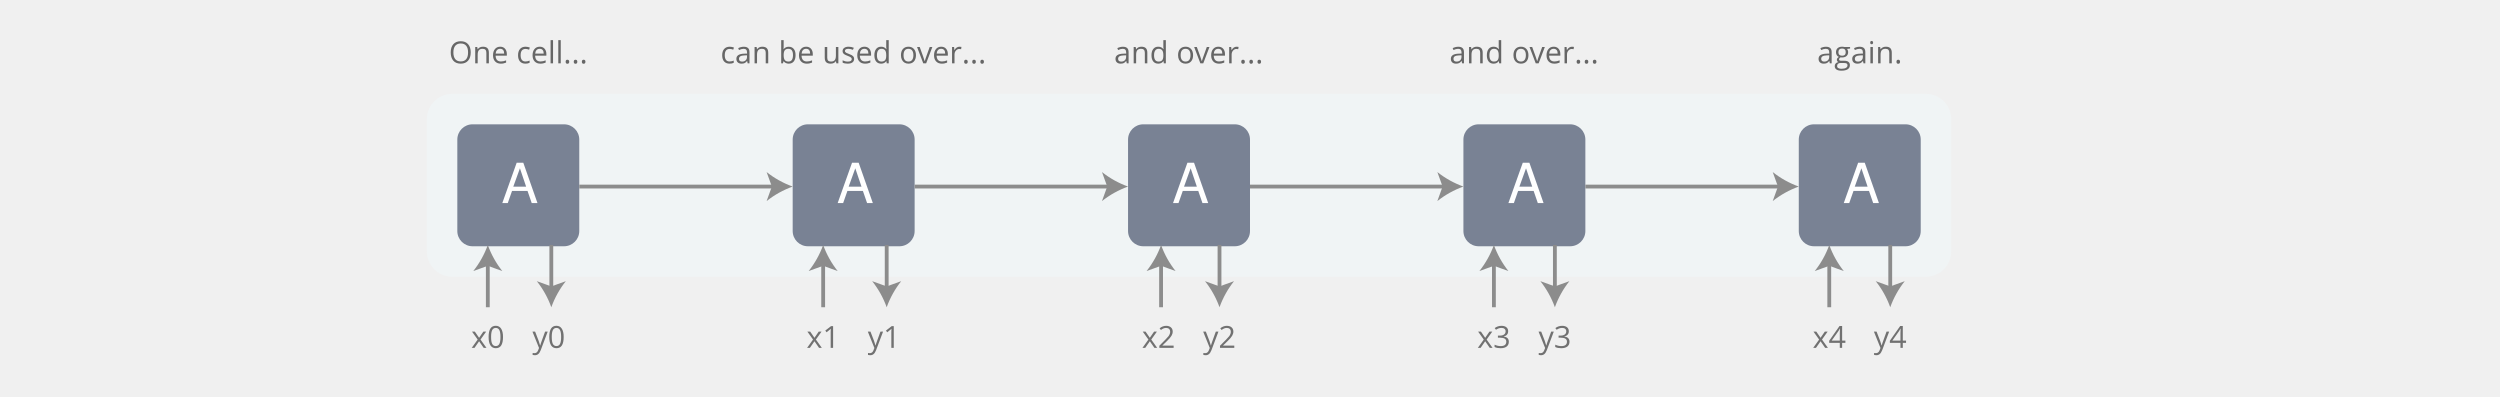
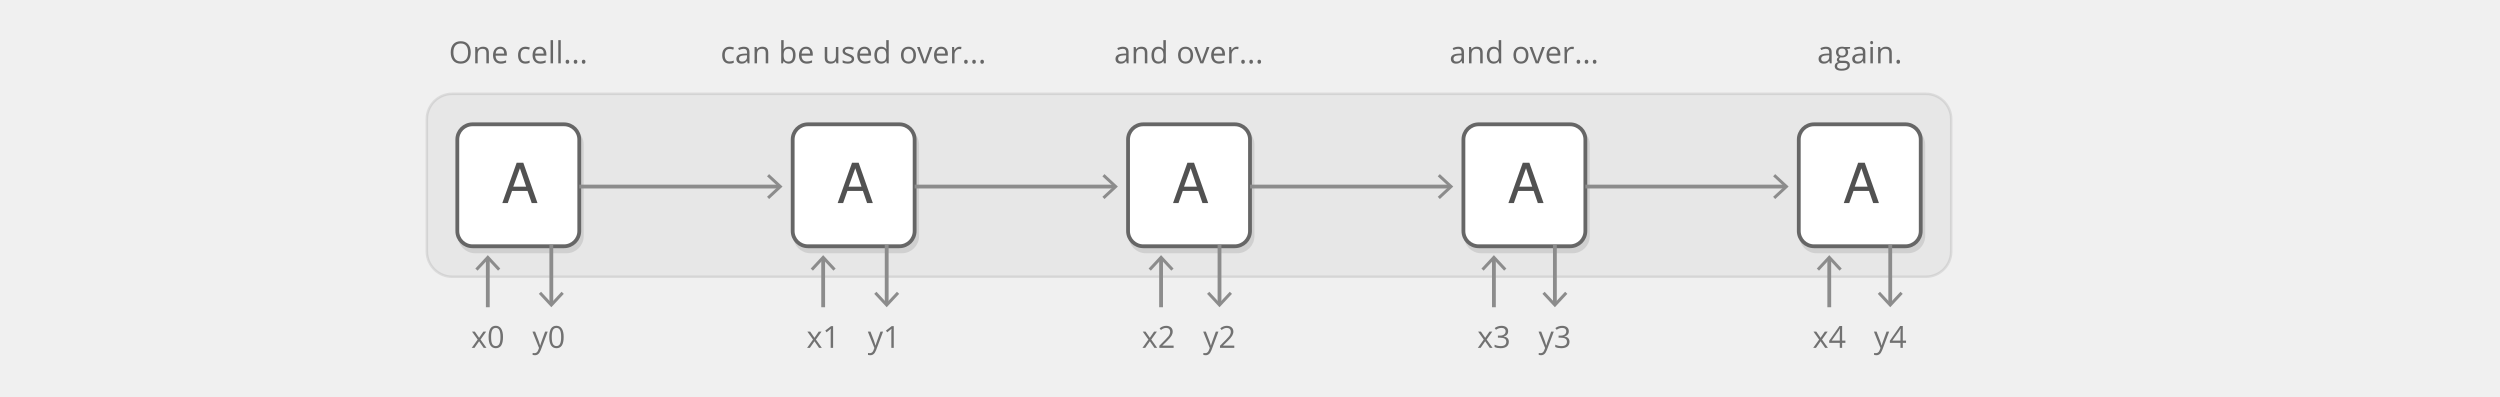
<svg xmlns="http://www.w3.org/2000/svg" xmlns:xlink="http://www.w3.org/1999/xlink" id="background" width="984" height="156" viewBox="0 0 984 156">
  <defs>
-     <symbol id="rnn-bg" data-name="rnn-bg" viewBox="0 0 48 48">
-       <rect width="48" height="48" rx="6" ry="6" fill="#798294" />
+     <symbol id="rnn-bg" data-name="rnn-bg" viewBox="0 0 49.5 49.5">
+       <rect x="0.75" y="0.75" width="48" height="48" rx="6" ry="6" fill="#fff" stroke="#666" stroke-width="1.5" />
    </symbol>
-     <symbol id="rnn-a" data-name="rnn-a" viewBox="0 0 48 48">
-       <use id="rnn-bg-3" data-name="rnn-bg" width="48" height="48" xlink:href="#rnn-bg" />
-       <text transform="translate(17.33 31)" font-size="21.77" fill="#fff" font-family="Helvetica" letter-spacing="-1">A</text>
+     <symbol id="rnn-a" data-name="rnn-a" viewBox="0 0 49.5 49.5">
+       <use id="rnn-bg-3" data-name="rnn-bg" width="49.5" height="49.5" xlink:href="#rnn-bg" />
+       <text transform="translate(18.08 31.75)" font-size="21.77" fill="#515151" font-family="Helvetica" letter-spacing="-1">A</text>
    </symbol>
  </defs>
  <g id="_Group_" data-name="&lt;Group&gt;">
-     <rect x="168" y="36.93" width="600" height="72" rx="10" ry="10" fill="#f0f4f5" />
+     <rect x="168" y="36.93" width="600" height="72" rx="10" ry="10" opacity="0.04" />
+     <g opacity="0.1">
+       <rect x="168" y="36.93" width="600" height="72" rx="10" ry="10" fill="none" stroke="#231f20" />
+     </g>
  </g>
-   <use width="48" height="48" transform="translate(180 48.93)" xlink:href="#rnn-a" />
-   <use width="48" height="48" transform="translate(312 48.93)" xlink:href="#rnn-a" />
-   <use width="48" height="48" transform="translate(444 48.93)" xlink:href="#rnn-a" />
-   <use id="rnn-a-9" data-name="rnn-a" width="48" height="48" transform="translate(576 48.93)" xlink:href="#rnn-a" />
-   <use id="rnn-a-12" data-name="rnn-a" width="48" height="48" transform="translate(708 48.93)" xlink:href="#rnn-a" />
+   <g>
+     <g opacity="0.1">
+       <rect x="181" y="50.93" width="48" height="48" rx="6" ry="6" stroke="#000" stroke-width="1.5" />
+       <path d="M204.55,66.31h2.39l5.67,15.62h-2.32l-1.63-4.68h-6.13l-1.69,4.68h-2.17Zm3.51,9.22-2.4-6.9-2.5,6.9h4.9Z" />
+     </g>
+     <use width="49.5" height="49.5" transform="translate(179.25 48.18)" xlink:href="#rnn-a" />
+   </g>
+   <g>
+     <g opacity="0.1">
+       <rect x="313" y="50.93" width="48" height="48" rx="6" ry="6" stroke="#000" stroke-width="1.5" />
+       <path d="M336.55,66.31h2.39l5.67,15.62h-2.32l-1.63-4.68h-6.13l-1.69,4.68h-2.17Zm3.51,9.22-2.4-6.9-2.5,6.9h4.9Z" />
+     </g>
+     <use width="49.5" height="49.5" transform="translate(311.25 48.18)" xlink:href="#rnn-a" />
+   </g>
+   <g>
+     <g opacity="0.1">
+       <rect x="445" y="50.93" width="48" height="48" rx="6" ry="6" stroke="#000" stroke-width="1.5" />
+       <path d="M468.55,66.31h2.39l5.67,15.62h-2.32l-1.63-4.68h-6.13l-1.69,4.68h-2.17Zm3.51,9.22-2.4-6.9-2.5,6.9h4.9Z" />
+     </g>
+     <use width="49.5" height="49.5" transform="translate(443.25 48.18)" xlink:href="#rnn-a" />
+   </g>
+   <g id="_Group_2" data-name="&lt;Group&gt;">
+     <g opacity="0.1">
+       <rect x="577" y="50.93" width="48" height="48" rx="6" ry="6" stroke="#000" stroke-width="1.5" />
+       <path d="M600.55,66.31h2.39l5.67,15.62h-2.32l-1.63-4.68h-6.13l-1.69,4.68h-2.17Zm3.51,9.22-2.41-6.9-2.5,6.9h4.9Z" />
+     </g>
+     <use width="49.5" height="49.5" transform="translate(575.25 48.18)" xlink:href="#rnn-a" />
+   </g>
+   <g id="_Group_3" data-name="&lt;Group&gt;">
+     <g opacity="0.1">
+       <rect x="709" y="50.93" width="48" height="48" rx="6" ry="6" stroke="#000" stroke-width="1.5" />
+       <path d="M732.55,66.31h2.39l5.67,15.62h-2.32l-1.63-4.68h-6.13l-1.69,4.68h-2.17Zm3.51,9.22-2.41-6.9-2.5,6.9h4.9Z" />
+     </g>
+     <use width="49.5" height="49.5" transform="translate(707.25 48.18)" xlink:href="#rnn-a" />
+   </g>
  <text transform="translate(185.43 136.93)" font-size="12" fill="#717171" font-family="Open Sans">x0</text>
  <text transform="translate(209.55 136.93)" font-size="12" fill="#717171" font-family="Open Sans">y0</text>
  <text transform="translate(317.43 136.93)" font-size="12" fill="#717171" font-family="Open Sans">x1</text>
  <text transform="translate(341.55 136.93)" font-size="12" fill="#717171" font-family="Open Sans">y1</text>
  <text transform="translate(449.43 136.93)" font-size="12" fill="#717171" font-family="Open Sans">x2</text>
  <text transform="translate(473.55 136.93)" font-size="12" fill="#717171" font-family="Open Sans">y2</text>
  <text transform="translate(581.43 136.93)" font-size="12" fill="#717171" font-family="Open Sans">x3</text>
  <text transform="translate(605.55 136.93)" font-size="12" fill="#717171" font-family="Open Sans">y3</text>
  <text transform="translate(176.67 24.93)" font-size="12" fill="#666" font-family="Open Sans">One cell...</text>
  <text transform="translate(283.58 24.93)" font-size="12" fill="#666" font-family="Open Sans">can be used over...</text>
  <text transform="translate(438.51 24.93)" font-size="12" fill="#666" font-family="Open Sans">and over...</text>
  <text transform="translate(570.51 24.93)" font-size="12" fill="#666" font-family="Open Sans">and over...</text>
  <text transform="translate(715.24 24.93)" font-size="12" fill="#666" font-family="Open Sans">again.</text>
  <g>
-     <line x1="228" y1="73.43" x2="304.76" y2="73.43" fill="none" stroke="#8c8c8c" stroke-miterlimit="10" stroke-width="1.5" />
-     <path d="M312,73.43a36.27,36.27,0,0,0-10.26,5.71l2.06-5.71-2.06-5.71A36.24,36.24,0,0,0,312,73.43Z" fill="#8c8c8c" />
+     <line x1="228" y1="73.43" x2="306.7" y2="73.43" fill="none" stroke="#8c8c8c" stroke-miterlimit="10" stroke-width="1.5" />
+     <polygon points="302.72 78.34 301.9 77.46 306.24 73.43 301.9 69.4 302.72 68.53 308 73.43 302.72 78.34" fill="#8c8c8c" />
  </g>
  <g>
-     <line x1="192" y1="120.93" x2="192" y2="103.67" fill="none" stroke="#8c8c8c" stroke-miterlimit="10" stroke-width="1.5" />
-     <path d="M192,96.43a36.27,36.27,0,0,0,5.71,10.26L192,104.62l-5.71,2.06A36.24,36.24,0,0,0,192,96.43Z" fill="#8c8c8c" />
+     <line x1="192" y1="120.93" x2="192" y2="101.73" fill="none" stroke="#8c8c8c" stroke-miterlimit="10" stroke-width="1.5" />
+     <polygon points="196.91 105.71 196.03 106.53 192 102.19 187.97 106.53 187.09 105.71 192 100.43 196.91 105.71" fill="#8c8c8c" />
  </g>
  <g>
-     <line x1="217" y1="96.43" x2="217" y2="113.69" fill="none" stroke="#8c8c8c" stroke-miterlimit="10" stroke-width="1.5" />
-     <path d="M217,120.93a36.27,36.27,0,0,0-5.71-10.26l5.71,2.06,5.71-2.06A36.23,36.23,0,0,0,217,120.93Z" fill="#8c8c8c" />
+     <line x1="217" y1="96.43" x2="217" y2="119.63" fill="none" stroke="#8c8c8c" stroke-miterlimit="10" stroke-width="1.5" />
+     <polygon points="212.09 115.66 212.97 114.84 217 119.17 221.03 114.84 221.91 115.66 217 120.93 212.09 115.66" fill="#8c8c8c" />
  </g>
  <g>
-     <line x1="324" y1="120.93" x2="324" y2="103.67" fill="none" stroke="#8c8c8c" stroke-miterlimit="10" stroke-width="1.5" />
-     <path d="M324,96.43a36.27,36.27,0,0,0,5.71,10.26L324,104.62l-5.71,2.06A36.24,36.24,0,0,0,324,96.43Z" fill="#8c8c8c" />
+     <line x1="324" y1="120.93" x2="324" y2="101.73" fill="none" stroke="#8c8c8c" stroke-miterlimit="10" stroke-width="1.5" />
+     <polygon points="328.91 105.71 328.03 106.53 324 102.19 319.97 106.53 319.09 105.71 324 100.43 328.91 105.71" fill="#8c8c8c" />
  </g>
  <g>
-     <line x1="349" y1="96.43" x2="349" y2="113.69" fill="none" stroke="#8c8c8c" stroke-miterlimit="10" stroke-width="1.5" />
-     <path d="M349,120.93a36.27,36.27,0,0,0-5.71-10.26l5.71,2.06,5.71-2.06A36.23,36.23,0,0,0,349,120.93Z" fill="#8c8c8c" />
+     <line x1="349" y1="96.43" x2="349" y2="119.63" fill="none" stroke="#8c8c8c" stroke-miterlimit="10" stroke-width="1.5" />
+     <polygon points="344.09 115.66 344.97 114.84 349 119.17 353.03 114.84 353.91 115.66 349 120.93 344.09 115.66" fill="#8c8c8c" />
  </g>
  <g>
-     <line x1="457" y1="120.93" x2="457" y2="103.67" fill="none" stroke="#8c8c8c" stroke-miterlimit="10" stroke-width="1.5" />
-     <path d="M457,96.43a36.27,36.27,0,0,0,5.71,10.26L457,104.62l-5.71,2.06A36.24,36.24,0,0,0,457,96.43Z" fill="#8c8c8c" />
+     <line x1="457" y1="120.93" x2="457" y2="101.73" fill="none" stroke="#8c8c8c" stroke-miterlimit="10" stroke-width="1.5" />
+     <polygon points="461.91 105.71 461.03 106.53 457 102.19 452.97 106.53 452.09 105.71 457 100.43 461.91 105.71" fill="#8c8c8c" />
  </g>
  <g>
-     <line x1="480" y1="96.43" x2="480" y2="113.69" fill="none" stroke="#8c8c8c" stroke-miterlimit="10" stroke-width="1.5" />
-     <path d="M480,120.93a36.27,36.27,0,0,0-5.71-10.26l5.71,2.06,5.71-2.06A36.24,36.24,0,0,0,480,120.93Z" fill="#8c8c8c" />
+     <line x1="480" y1="96.43" x2="480" y2="119.63" fill="none" stroke="#8c8c8c" stroke-miterlimit="10" stroke-width="1.5" />
+     <polygon points="475.09 115.66 475.97 114.84 480 119.17 484.03 114.84 484.91 115.66 480 120.93 475.09 115.66" fill="#8c8c8c" />
  </g>
  <g>
-     <line x1="588" y1="120.93" x2="588" y2="103.67" fill="none" stroke="#8c8c8c" stroke-miterlimit="10" stroke-width="1.5" />
-     <path d="M588,96.43a36.27,36.27,0,0,0,5.71,10.26L588,104.62l-5.71,2.06A36.24,36.24,0,0,0,588,96.43Z" fill="#8c8c8c" />
+     <line x1="588" y1="120.93" x2="588" y2="101.73" fill="none" stroke="#8c8c8c" stroke-miterlimit="10" stroke-width="1.5" />
+     <polygon points="592.91 105.71 592.03 106.53 588 102.19 583.97 106.53 583.09 105.71 588 100.43 592.91 105.71" fill="#8c8c8c" />
  </g>
  <g>
-     <line x1="612" y1="96.43" x2="612" y2="113.69" fill="none" stroke="#8c8c8c" stroke-miterlimit="10" stroke-width="1.5" />
-     <path d="M612,120.93a36.27,36.27,0,0,0-5.71-10.26l5.71,2.06,5.71-2.06A36.24,36.24,0,0,0,612,120.93Z" fill="#8c8c8c" />
+     <line x1="612" y1="96.43" x2="612" y2="119.63" fill="none" stroke="#8c8c8c" stroke-miterlimit="10" stroke-width="1.5" />
+     <polygon points="607.09 115.66 607.97 114.84 612 119.17 616.03 114.84 616.91 115.66 612 120.93 607.09 115.66" fill="#8c8c8c" />
  </g>
  <text transform="translate(713.43 136.93)" font-size="12" fill="#717171" font-family="Open Sans">x4</text>
  <text transform="translate(737.55 136.93)" font-size="12" fill="#717171" font-family="Open Sans">y4</text>
  <g>
-     <line x1="720" y1="120.93" x2="720" y2="103.67" fill="none" stroke="#8c8c8c" stroke-miterlimit="10" stroke-width="1.5" />
-     <path d="M720,96.43a36.27,36.27,0,0,0,5.71,10.26L720,104.62l-5.71,2.06A36.24,36.24,0,0,0,720,96.43Z" fill="#8c8c8c" />
+     <line x1="720" y1="120.93" x2="720" y2="101.73" fill="none" stroke="#8c8c8c" stroke-miterlimit="10" stroke-width="1.5" />
+     <polygon points="724.91 105.71 724.03 106.53 720 102.19 715.97 106.53 715.09 105.71 720 100.43 724.91 105.71" fill="#8c8c8c" />
  </g>
  <g>
-     <line x1="744" y1="96.43" x2="744" y2="113.69" fill="none" stroke="#8c8c8c" stroke-miterlimit="10" stroke-width="1.5" />
-     <path d="M744,120.93a36.27,36.27,0,0,0-5.71-10.26l5.71,2.06,5.71-2.06A36.24,36.24,0,0,0,744,120.93Z" fill="#8c8c8c" />
+     <line x1="744" y1="96.43" x2="744" y2="119.63" fill="none" stroke="#8c8c8c" stroke-miterlimit="10" stroke-width="1.5" />
+     <polygon points="739.09 115.66 739.97 114.84 744 119.17 748.03 114.84 748.91 115.66 744 120.93 739.09 115.66" fill="#8c8c8c" />
  </g>
  <g>
-     <line x1="360" y1="73.43" x2="436.76" y2="73.43" fill="none" stroke="#8c8c8c" stroke-miterlimit="10" stroke-width="1.5" />
-     <path d="M444,73.43a36.27,36.27,0,0,0-10.26,5.71l2.06-5.71-2.06-5.71A36.24,36.24,0,0,0,444,73.43Z" fill="#8c8c8c" />
+     <line x1="360" y1="73.43" x2="438.7" y2="73.43" fill="none" stroke="#8c8c8c" stroke-miterlimit="10" stroke-width="1.5" />
+     <polygon points="434.72 78.34 433.9 77.46 438.24 73.43 433.9 69.4 434.72 68.53 440 73.43 434.72 78.34" fill="#8c8c8c" />
  </g>
  <g>
-     <line x1="492" y1="73.43" x2="568.76" y2="73.43" fill="none" stroke="#8c8c8c" stroke-miterlimit="10" stroke-width="1.5" />
-     <path d="M576,73.43a36.27,36.27,0,0,0-10.26,5.71l2.06-5.71-2.06-5.71A36.24,36.24,0,0,0,576,73.43Z" fill="#8c8c8c" />
+     <line x1="492" y1="73.43" x2="570.7" y2="73.43" fill="none" stroke="#8c8c8c" stroke-miterlimit="10" stroke-width="1.5" />
+     <polygon points="566.72 78.34 565.9 77.46 570.24 73.43 565.9 69.4 566.72 68.53 572 73.43 566.72 78.34" fill="#8c8c8c" />
  </g>
  <g>
-     <line x1="624" y1="73.43" x2="700.76" y2="73.43" fill="none" stroke="#8c8c8c" stroke-miterlimit="10" stroke-width="1.5" />
-     <path d="M708,73.43a36.27,36.27,0,0,0-10.26,5.71l2.06-5.71-2.06-5.71A36.24,36.24,0,0,0,708,73.43Z" fill="#8c8c8c" />
+     <line x1="624" y1="73.43" x2="702.7" y2="73.43" fill="none" stroke="#8c8c8c" stroke-miterlimit="10" stroke-width="1.5" />
+     <polygon points="698.72 78.34 697.9 77.46 702.24 73.43 697.9 69.4 698.72 68.53 704 73.43 698.72 78.34" fill="#8c8c8c" />
  </g>
</svg>
